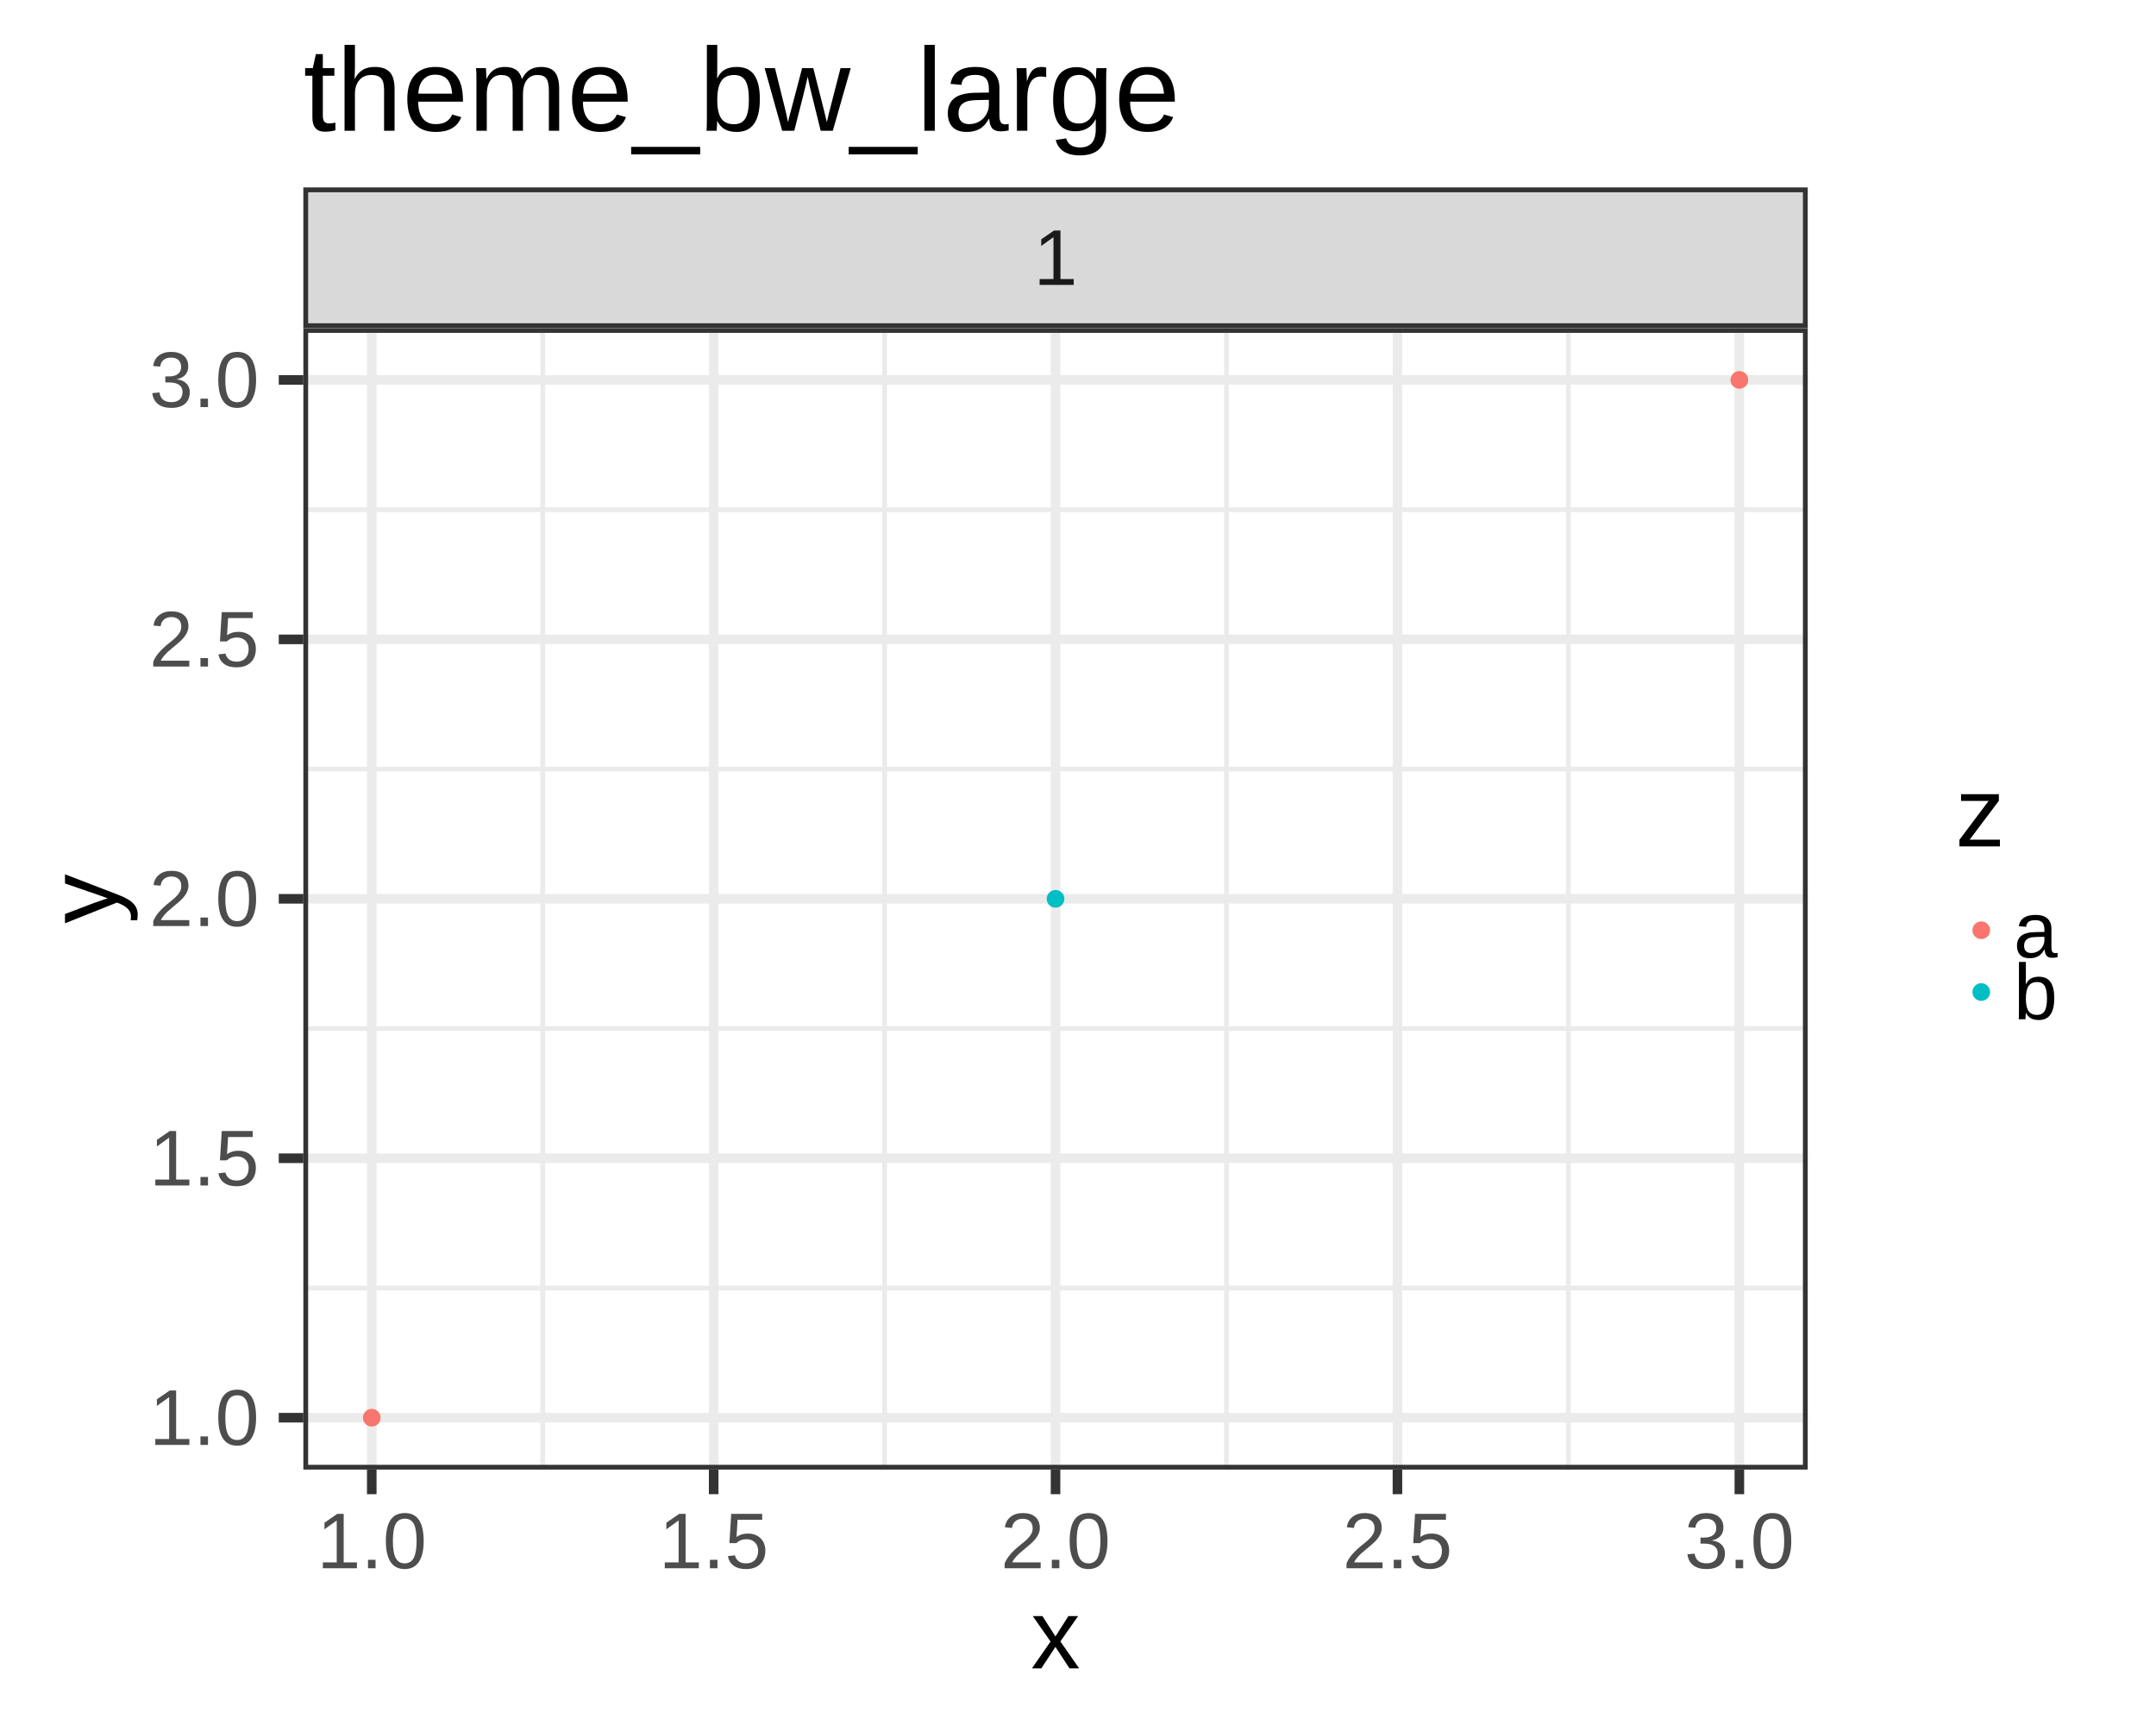
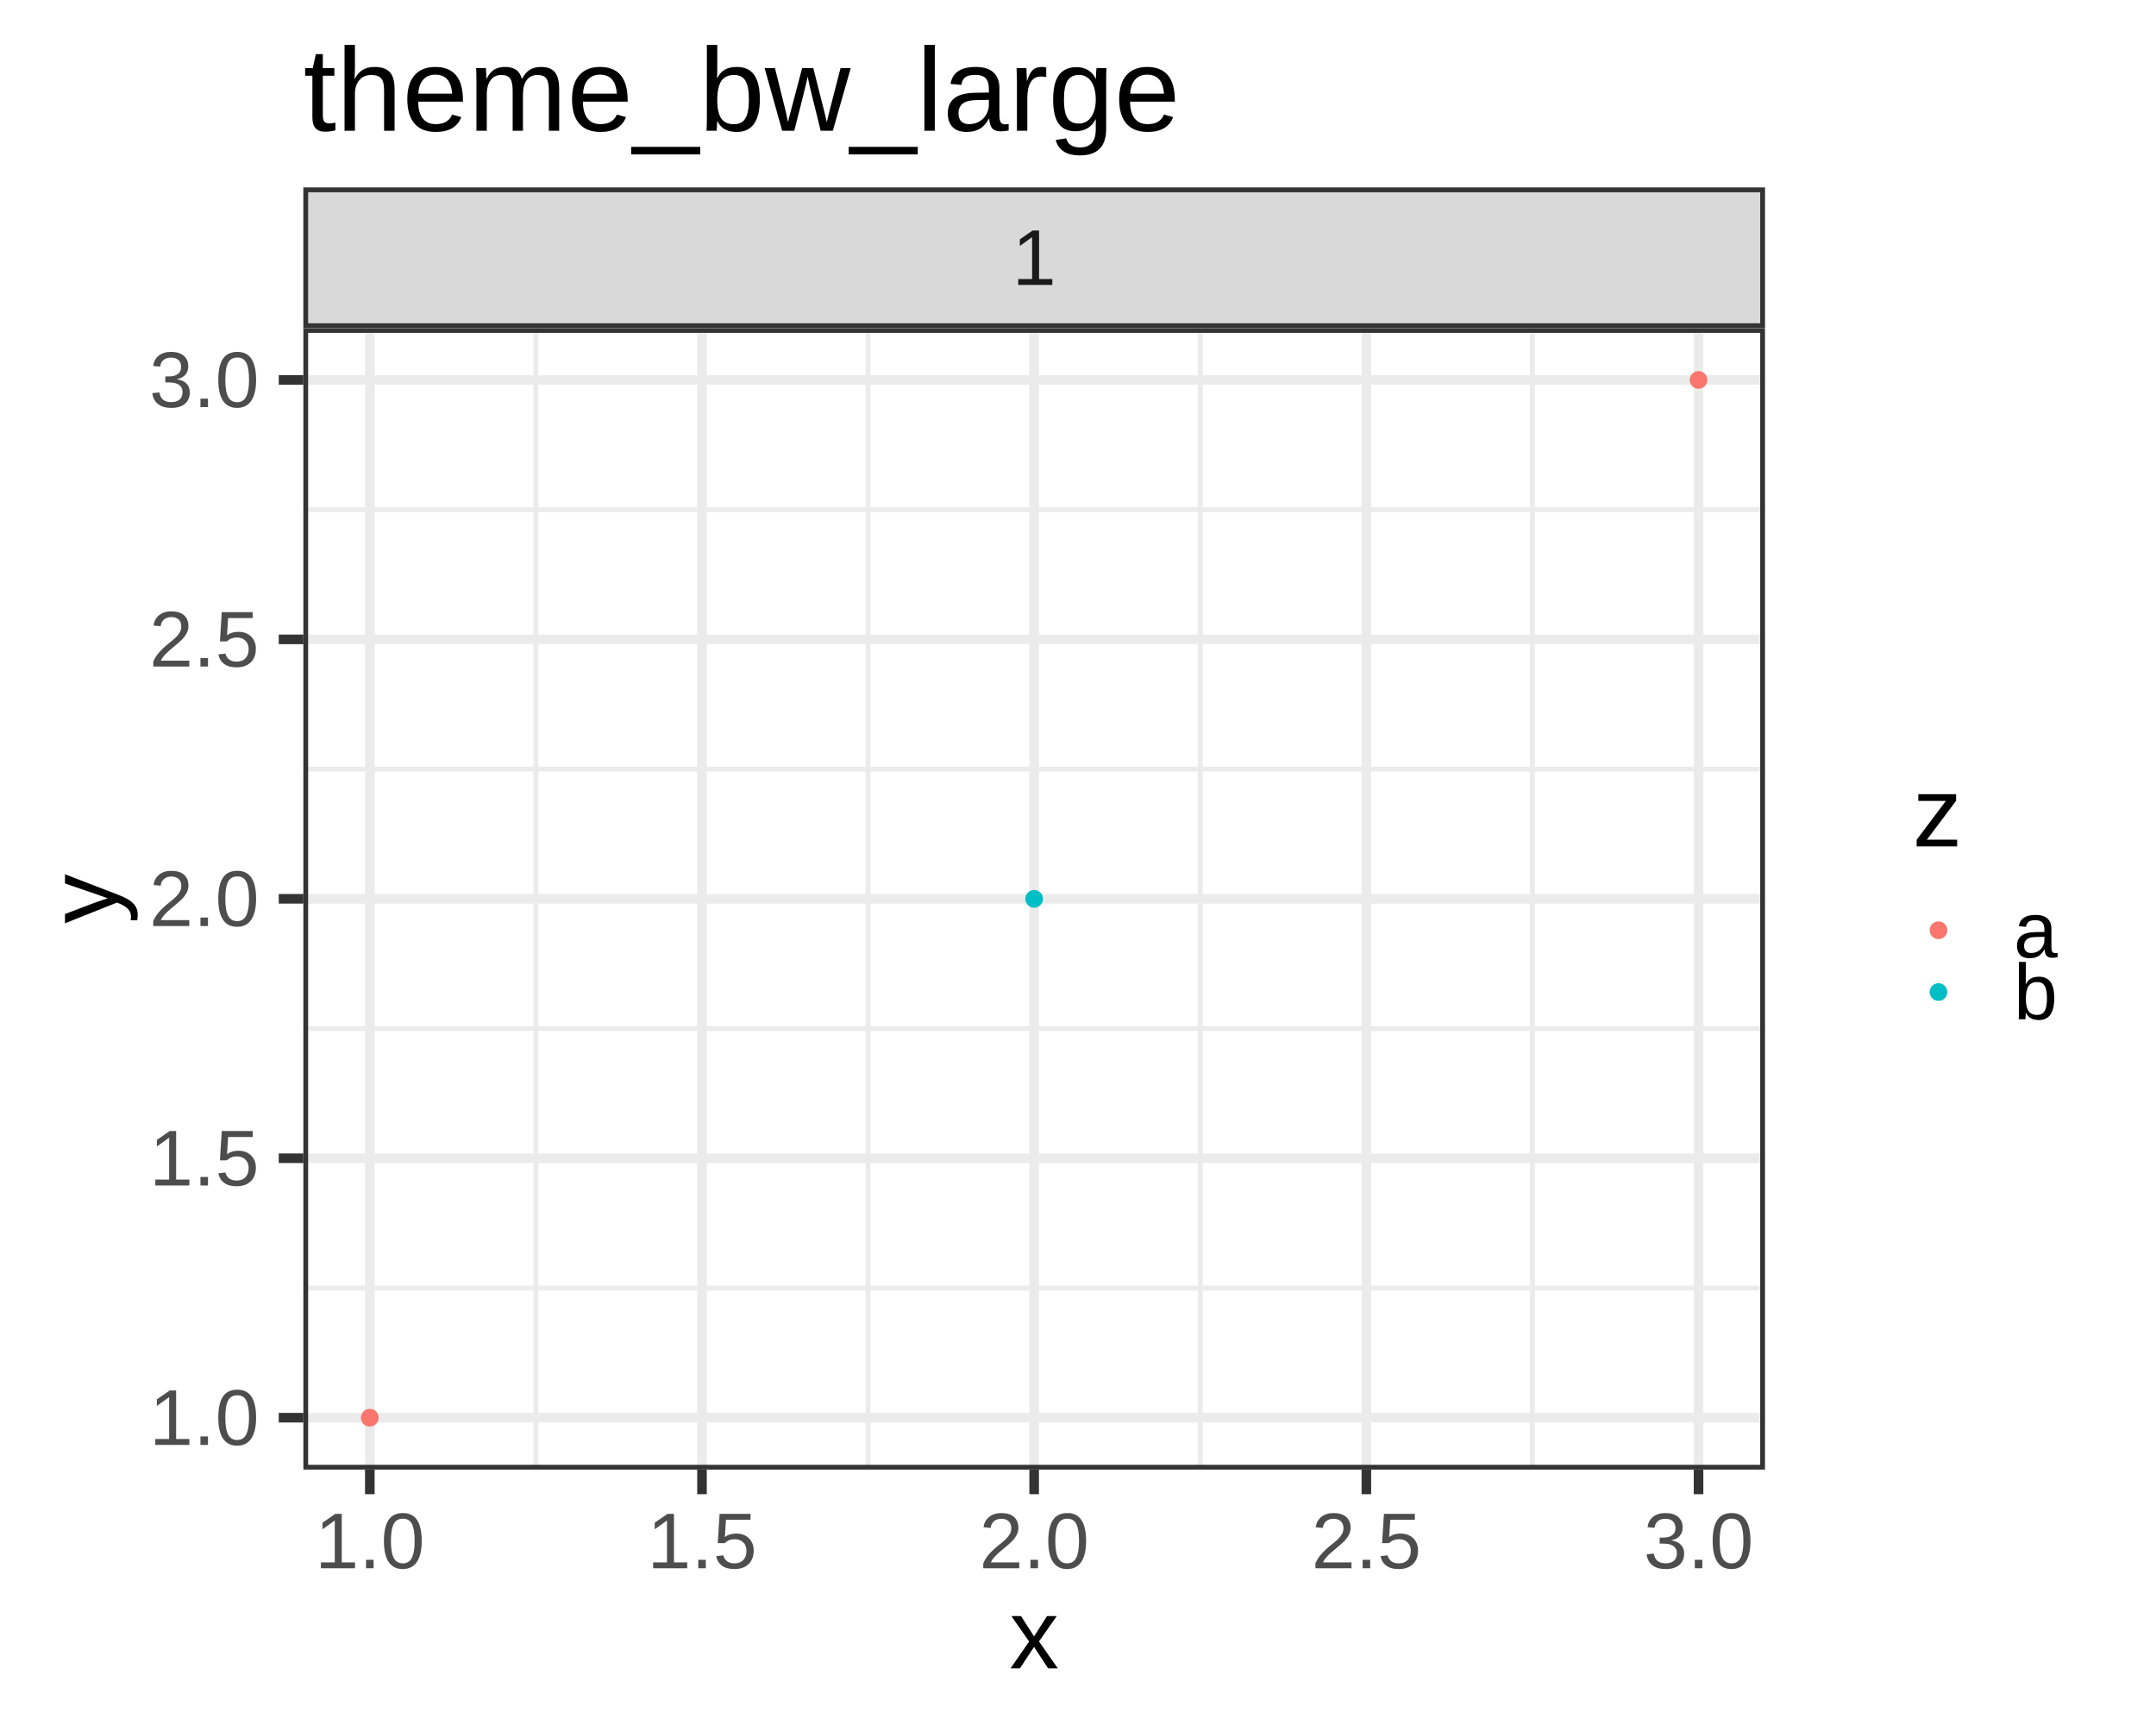
<svg xmlns="http://www.w3.org/2000/svg" viewBox="0 0 720.00 576.00">
  <defs>
    <style type="text/css">
    line, polyline, polygon, path, rect, circle {
      fill: none;
      stroke: #000000;
      stroke-linecap: round;
      stroke-linejoin: round;
      stroke-miterlimit: 10.00;
    }
  </style>
  </defs>
  <rect width="100%" height="100%" style="stroke: none; fill: #FFFFFF;" />
  <rect x="0.00" y="0.00" width="720.00" height="576.00" style="stroke-width: 3.20; stroke: #FFFFFF; fill: #FFFFFF;" />
  <defs>
-     <clipPath id="cpMTAxLjMxfDYwMy43MHw0OTAuNzJ8MTA5LjU0">
-       <rect x="101.31" y="109.54" width="502.38" height="381.18" />
+     <clipPath id="cpMTAxLjMxfDU4OS40Mnw0OTAuNzJ8MTA5LjU0">
+       <rect x="101.31" y="109.54" width="488.11" height="381.18" />
    </clipPath>
  </defs>
-   <rect x="101.31" y="109.54" width="502.38" height="381.18" style="stroke-width: 3.20; stroke: none; fill: #FFFFFF;" clip-path="url(#cpMTAxLjMxfDYwMy43MHw0OTAuNzJ8MTA5LjU0)" />
-   <polyline points="101.31,430.08 603.70,430.08 " style="stroke-width: 1.60; stroke: #EBEBEB; stroke-linecap: butt;" clip-path="url(#cpMTAxLjMxfDYwMy43MHw0OTAuNzJ8MTA5LjU0)" />
-   <polyline points="101.31,343.44 603.70,343.44 " style="stroke-width: 1.60; stroke: #EBEBEB; stroke-linecap: butt;" clip-path="url(#cpMTAxLjMxfDYwMy43MHw0OTAuNzJ8MTA5LjU0)" />
-   <polyline points="101.31,256.81 603.70,256.81 " style="stroke-width: 1.60; stroke: #EBEBEB; stroke-linecap: butt;" clip-path="url(#cpMTAxLjMxfDYwMy43MHw0OTAuNzJ8MTA5LjU0)" />
-   <polyline points="101.31,170.18 603.70,170.18 " style="stroke-width: 1.60; stroke: #EBEBEB; stroke-linecap: butt;" clip-path="url(#cpMTAxLjMxfDYwMy43MHw0OTAuNzJ8MTA5LjU0)" />
-   <polyline points="181.24,490.72 181.24,109.54 " style="stroke-width: 1.60; stroke: #EBEBEB; stroke-linecap: butt;" clip-path="url(#cpMTAxLjMxfDYwMy43MHw0OTAuNzJ8MTA5LjU0)" />
-   <polyline points="295.41,490.72 295.41,109.54 " style="stroke-width: 1.60; stroke: #EBEBEB; stroke-linecap: butt;" clip-path="url(#cpMTAxLjMxfDYwMy43MHw0OTAuNzJ8MTA5LjU0)" />
-   <polyline points="409.59,490.72 409.59,109.54 " style="stroke-width: 1.60; stroke: #EBEBEB; stroke-linecap: butt;" clip-path="url(#cpMTAxLjMxfDYwMy43MHw0OTAuNzJ8MTA5LjU0)" />
-   <polyline points="523.77,490.72 523.77,109.54 " style="stroke-width: 1.60; stroke: #EBEBEB; stroke-linecap: butt;" clip-path="url(#cpMTAxLjMxfDYwMy43MHw0OTAuNzJ8MTA5LjU0)" />
-   <polyline points="101.31,473.39 603.70,473.39 " style="stroke-width: 3.20; stroke: #EBEBEB; stroke-linecap: butt;" clip-path="url(#cpMTAxLjMxfDYwMy43MHw0OTAuNzJ8MTA5LjU0)" />
-   <polyline points="101.31,386.76 603.70,386.76 " style="stroke-width: 3.20; stroke: #EBEBEB; stroke-linecap: butt;" clip-path="url(#cpMTAxLjMxfDYwMy43MHw0OTAuNzJ8MTA5LjU0)" />
-   <polyline points="101.31,300.13 603.70,300.13 " style="stroke-width: 3.20; stroke: #EBEBEB; stroke-linecap: butt;" clip-path="url(#cpMTAxLjMxfDYwMy43MHw0OTAuNzJ8MTA5LjU0)" />
-   <polyline points="101.31,213.50 603.70,213.50 " style="stroke-width: 3.20; stroke: #EBEBEB; stroke-linecap: butt;" clip-path="url(#cpMTAxLjMxfDYwMy43MHw0OTAuNzJ8MTA5LjU0)" />
-   <polyline points="101.31,126.86 603.70,126.86 " style="stroke-width: 3.20; stroke: #EBEBEB; stroke-linecap: butt;" clip-path="url(#cpMTAxLjMxfDYwMy43MHw0OTAuNzJ8MTA5LjU0)" />
-   <polyline points="124.15,490.72 124.15,109.54 " style="stroke-width: 3.20; stroke: #EBEBEB; stroke-linecap: butt;" clip-path="url(#cpMTAxLjMxfDYwMy43MHw0OTAuNzJ8MTA5LjU0)" />
-   <polyline points="238.33,490.72 238.33,109.54 " style="stroke-width: 3.20; stroke: #EBEBEB; stroke-linecap: butt;" clip-path="url(#cpMTAxLjMxfDYwMy43MHw0OTAuNzJ8MTA5LjU0)" />
-   <polyline points="352.50,490.72 352.50,109.54 " style="stroke-width: 3.20; stroke: #EBEBEB; stroke-linecap: butt;" clip-path="url(#cpMTAxLjMxfDYwMy43MHw0OTAuNzJ8MTA5LjU0)" />
-   <polyline points="466.68,490.72 466.68,109.54 " style="stroke-width: 3.20; stroke: #EBEBEB; stroke-linecap: butt;" clip-path="url(#cpMTAxLjMxfDYwMy43MHw0OTAuNzJ8MTA5LjU0)" />
-   <polyline points="580.86,490.72 580.86,109.54 " style="stroke-width: 3.20; stroke: #EBEBEB; stroke-linecap: butt;" clip-path="url(#cpMTAxLjMxfDYwMy43MHw0OTAuNzJ8MTA5LjU0)" />
-   <circle cx="124.15" cy="473.39" r="1.95pt" style="stroke-width: 0.71; stroke: #F8766D; fill: #F8766D;" clip-path="url(#cpMTAxLjMxfDYwMy43MHw0OTAuNzJ8MTA5LjU0)" />
-   <circle cx="352.50" cy="300.13" r="1.95pt" style="stroke-width: 0.71; stroke: #00BFC4; fill: #00BFC4;" clip-path="url(#cpMTAxLjMxfDYwMy43MHw0OTAuNzJ8MTA5LjU0)" />
-   <circle cx="580.86" cy="126.86" r="1.95pt" style="stroke-width: 0.71; stroke: #F8766D; fill: #F8766D;" clip-path="url(#cpMTAxLjMxfDYwMy43MHw0OTAuNzJ8MTA5LjU0)" />
-   <rect x="101.31" y="109.54" width="502.38" height="381.18" style="stroke-width: 3.20; stroke: #333333;" clip-path="url(#cpMTAxLjMxfDYwMy43MHw0OTAuNzJ8MTA5LjU0)" />
+   <rect x="101.31" y="109.54" width="488.11" height="381.18" style="stroke-width: 3.20; stroke: none; fill: #FFFFFF;" clip-path="url(#cpMTAxLjMxfDU4OS40Mnw0OTAuNzJ8MTA5LjU0)" />
+   <polyline points="101.31,430.08 589.42,430.08 " style="stroke-width: 1.60; stroke: #EBEBEB; stroke-linecap: butt;" clip-path="url(#cpMTAxLjMxfDU4OS40Mnw0OTAuNzJ8MTA5LjU0)" />
+   <polyline points="101.31,343.44 589.42,343.44 " style="stroke-width: 1.60; stroke: #EBEBEB; stroke-linecap: butt;" clip-path="url(#cpMTAxLjMxfDU4OS40Mnw0OTAuNzJ8MTA5LjU0)" />
+   <polyline points="101.31,256.81 589.42,256.81 " style="stroke-width: 1.60; stroke: #EBEBEB; stroke-linecap: butt;" clip-path="url(#cpMTAxLjMxfDU4OS40Mnw0OTAuNzJ8MTA5LjU0)" />
+   <polyline points="101.31,170.18 589.42,170.18 " style="stroke-width: 1.60; stroke: #EBEBEB; stroke-linecap: butt;" clip-path="url(#cpMTAxLjMxfDU4OS40Mnw0OTAuNzJ8MTA5LjU0)" />
+   <polyline points="178.96,490.72 178.96,109.54 " style="stroke-width: 1.60; stroke: #EBEBEB; stroke-linecap: butt;" clip-path="url(#cpMTAxLjMxfDU4OS40Mnw0OTAuNzJ8MTA5LjU0)" />
+   <polyline points="289.90,490.72 289.90,109.54 " style="stroke-width: 1.60; stroke: #EBEBEB; stroke-linecap: butt;" clip-path="url(#cpMTAxLjMxfDU4OS40Mnw0OTAuNzJ8MTA5LjU0)" />
+   <polyline points="400.83,490.72 400.83,109.54 " style="stroke-width: 1.60; stroke: #EBEBEB; stroke-linecap: butt;" clip-path="url(#cpMTAxLjMxfDU4OS40Mnw0OTAuNzJ8MTA5LjU0)" />
+   <polyline points="511.76,490.72 511.76,109.54 " style="stroke-width: 1.60; stroke: #EBEBEB; stroke-linecap: butt;" clip-path="url(#cpMTAxLjMxfDU4OS40Mnw0OTAuNzJ8MTA5LjU0)" />
+   <polyline points="101.31,473.39 589.42,473.39 " style="stroke-width: 3.20; stroke: #EBEBEB; stroke-linecap: butt;" clip-path="url(#cpMTAxLjMxfDU4OS40Mnw0OTAuNzJ8MTA5LjU0)" />
+   <polyline points="101.31,386.76 589.42,386.76 " style="stroke-width: 3.20; stroke: #EBEBEB; stroke-linecap: butt;" clip-path="url(#cpMTAxLjMxfDU4OS40Mnw0OTAuNzJ8MTA5LjU0)" />
+   <polyline points="101.31,300.13 589.42,300.13 " style="stroke-width: 3.20; stroke: #EBEBEB; stroke-linecap: butt;" clip-path="url(#cpMTAxLjMxfDU4OS40Mnw0OTAuNzJ8MTA5LjU0)" />
+   <polyline points="101.31,213.50 589.42,213.50 " style="stroke-width: 3.20; stroke: #EBEBEB; stroke-linecap: butt;" clip-path="url(#cpMTAxLjMxfDU4OS40Mnw0OTAuNzJ8MTA5LjU0)" />
+   <polyline points="101.31,126.86 589.42,126.86 " style="stroke-width: 3.20; stroke: #EBEBEB; stroke-linecap: butt;" clip-path="url(#cpMTAxLjMxfDU4OS40Mnw0OTAuNzJ8MTA5LjU0)" />
+   <polyline points="123.50,490.72 123.50,109.54 " style="stroke-width: 3.20; stroke: #EBEBEB; stroke-linecap: butt;" clip-path="url(#cpMTAxLjMxfDU4OS40Mnw0OTAuNzJ8MTA5LjU0)" />
+   <polyline points="234.43,490.72 234.43,109.54 " style="stroke-width: 3.20; stroke: #EBEBEB; stroke-linecap: butt;" clip-path="url(#cpMTAxLjMxfDU4OS40Mnw0OTAuNzJ8MTA5LjU0)" />
+   <polyline points="345.36,490.72 345.36,109.54 " style="stroke-width: 3.20; stroke: #EBEBEB; stroke-linecap: butt;" clip-path="url(#cpMTAxLjMxfDU4OS40Mnw0OTAuNzJ8MTA5LjU0)" />
+   <polyline points="456.30,490.72 456.30,109.54 " style="stroke-width: 3.20; stroke: #EBEBEB; stroke-linecap: butt;" clip-path="url(#cpMTAxLjMxfDU4OS40Mnw0OTAuNzJ8MTA5LjU0)" />
+   <polyline points="567.23,490.72 567.23,109.54 " style="stroke-width: 3.20; stroke: #EBEBEB; stroke-linecap: butt;" clip-path="url(#cpMTAxLjMxfDU4OS40Mnw0OTAuNzJ8MTA5LjU0)" />
+   <circle cx="123.50" cy="473.39" r="1.95pt" style="stroke-width: 0.71; stroke: #F8766D; fill: #F8766D;" clip-path="url(#cpMTAxLjMxfDU4OS40Mnw0OTAuNzJ8MTA5LjU0)" />
+   <circle cx="345.36" cy="300.13" r="1.95pt" style="stroke-width: 0.71; stroke: #00BFC4; fill: #00BFC4;" clip-path="url(#cpMTAxLjMxfDU4OS40Mnw0OTAuNzJ8MTA5LjU0)" />
+   <circle cx="567.23" cy="126.86" r="1.95pt" style="stroke-width: 0.71; stroke: #F8766D; fill: #F8766D;" clip-path="url(#cpMTAxLjMxfDU4OS40Mnw0OTAuNzJ8MTA5LjU0)" />
+   <rect x="101.31" y="109.54" width="488.11" height="381.18" style="stroke-width: 3.20; stroke: #333333;" clip-path="url(#cpMTAxLjMxfDU4OS40Mnw0OTAuNzJ8MTA5LjU0)" />
  <defs>
    <clipPath id="cpMC4wMHw3MjAuMDB8NTc2LjAwfDAuMDA=">
      <rect x="0.00" y="0.00" width="720.00" height="576.00" />
    </clipPath>
  </defs>
  <defs>
-     <clipPath id="cpMTAxLjMxfDYwMy43MHwxMDkuNTR8NjIuNjA=">
-       <rect x="101.31" y="62.60" width="502.38" height="46.94" />
+     <clipPath id="cpMTAxLjMxfDU4OS40MnwxMDkuNTR8NjIuNjA=">
+       <rect x="101.31" y="62.60" width="488.11" height="46.94" />
    </clipPath>
  </defs>
-   <rect x="101.31" y="62.60" width="502.38" height="46.94" style="stroke-width: 3.20; stroke: #333333; fill: #D9D9D9;" clip-path="url(#cpMTAxLjMxfDYwMy43MHwxMDkuNTR8NjIuNjA=)" />
-   <g clip-path="url(#cpMTAxLjMxfDYwMy43MHwxMDkuNTR8NjIuNjA=)">
-     <text x="345.17" y="95.14" style="font-size: 26.40px; fill: #1A1A1A; font-family: Liberation Sans;" textLength="14.67px" lengthAdjust="spacingAndGlyphs">1</text>
+   <rect x="101.31" y="62.60" width="488.11" height="46.94" style="stroke-width: 3.20; stroke: #333333; fill: #D9D9D9;" clip-path="url(#cpMTAxLjMxfDU4OS40MnwxMDkuNTR8NjIuNjA=)" />
+   <g clip-path="url(#cpMTAxLjMxfDU4OS40MnwxMDkuNTR8NjIuNjA=)">
+     <text x="338.03" y="95.14" style="font-size: 26.40px; fill: #1A1A1A; font-family: Liberation Sans;" textLength="14.67px" lengthAdjust="spacingAndGlyphs">1</text>
  </g>
  <defs>
    <clipPath id="cpMC4wMHw3MjAuMDB8NTc2LjAwfDAuMDA=">
      <rect x="0.00" y="0.00" width="720.00" height="576.00" />
    </clipPath>
  </defs>
-   <polyline points="124.15,498.94 124.15,490.72 " style="stroke-width: 3.20; stroke: #333333; stroke-linecap: butt;" clip-path="url(#cpMC4wMHw3MjAuMDB8NTc2LjAwfDAuMDA=)" />
-   <polyline points="238.33,498.94 238.33,490.72 " style="stroke-width: 3.20; stroke: #333333; stroke-linecap: butt;" clip-path="url(#cpMC4wMHw3MjAuMDB8NTc2LjAwfDAuMDA=)" />
-   <polyline points="352.50,498.94 352.50,490.72 " style="stroke-width: 3.20; stroke: #333333; stroke-linecap: butt;" clip-path="url(#cpMC4wMHw3MjAuMDB8NTc2LjAwfDAuMDA=)" />
-   <polyline points="466.68,498.94 466.68,490.72 " style="stroke-width: 3.20; stroke: #333333; stroke-linecap: butt;" clip-path="url(#cpMC4wMHw3MjAuMDB8NTc2LjAwfDAuMDA=)" />
-   <polyline points="580.86,498.94 580.86,490.72 " style="stroke-width: 3.20; stroke: #333333; stroke-linecap: butt;" clip-path="url(#cpMC4wMHw3MjAuMDB8NTc2LjAwfDAuMDA=)" />
+   <polyline points="123.50,498.94 123.50,490.72 " style="stroke-width: 3.20; stroke: #333333; stroke-linecap: butt;" clip-path="url(#cpMC4wMHw3MjAuMDB8NTc2LjAwfDAuMDA=)" />
+   <polyline points="234.43,498.94 234.43,490.72 " style="stroke-width: 3.20; stroke: #333333; stroke-linecap: butt;" clip-path="url(#cpMC4wMHw3MjAuMDB8NTc2LjAwfDAuMDA=)" />
+   <polyline points="345.36,498.94 345.36,490.72 " style="stroke-width: 3.20; stroke: #333333; stroke-linecap: butt;" clip-path="url(#cpMC4wMHw3MjAuMDB8NTc2LjAwfDAuMDA=)" />
+   <polyline points="456.30,498.94 456.30,490.72 " style="stroke-width: 3.20; stroke: #333333; stroke-linecap: butt;" clip-path="url(#cpMC4wMHw3MjAuMDB8NTc2LjAwfDAuMDA=)" />
+   <polyline points="567.23,498.94 567.23,490.72 " style="stroke-width: 3.20; stroke: #333333; stroke-linecap: butt;" clip-path="url(#cpMC4wMHw3MjAuMDB8NTc2LjAwfDAuMDA=)" />
  <g clip-path="url(#cpMC4wMHw3MjAuMDB8NTc2LjAwfDAuMDA=)">
-     <text x="105.81" y="523.67" style="font-size: 26.40px; fill: #4D4D4D; font-family: Liberation Sans;" textLength="36.67px" lengthAdjust="spacingAndGlyphs">1.0</text>
+     <text x="105.16" y="523.67" style="font-size: 26.40px; fill: #4D4D4D; font-family: Liberation Sans;" textLength="36.67px" lengthAdjust="spacingAndGlyphs">1.0</text>
  </g>
  <g clip-path="url(#cpMC4wMHw3MjAuMDB8NTc2LjAwfDAuMDA=)">
-     <text x="219.99" y="523.67" style="font-size: 26.40px; fill: #4D4D4D; font-family: Liberation Sans;" textLength="36.67px" lengthAdjust="spacingAndGlyphs">1.5</text>
+     <text x="216.10" y="523.67" style="font-size: 26.40px; fill: #4D4D4D; font-family: Liberation Sans;" textLength="36.67px" lengthAdjust="spacingAndGlyphs">1.5</text>
  </g>
  <g clip-path="url(#cpMC4wMHw3MjAuMDB8NTc2LjAwfDAuMDA=)">
-     <text x="334.17" y="523.67" style="font-size: 26.40px; fill: #4D4D4D; font-family: Liberation Sans;" textLength="36.67px" lengthAdjust="spacingAndGlyphs">2.0</text>
+     <text x="327.03" y="523.67" style="font-size: 26.40px; fill: #4D4D4D; font-family: Liberation Sans;" textLength="36.67px" lengthAdjust="spacingAndGlyphs">2.0</text>
  </g>
  <g clip-path="url(#cpMC4wMHw3MjAuMDB8NTc2LjAwfDAuMDA=)">
-     <text x="448.35" y="523.67" style="font-size: 26.40px; fill: #4D4D4D; font-family: Liberation Sans;" textLength="36.67px" lengthAdjust="spacingAndGlyphs">2.5</text>
+     <text x="437.96" y="523.67" style="font-size: 26.40px; fill: #4D4D4D; font-family: Liberation Sans;" textLength="36.67px" lengthAdjust="spacingAndGlyphs">2.5</text>
  </g>
  <g clip-path="url(#cpMC4wMHw3MjAuMDB8NTc2LjAwfDAuMDA=)">
-     <text x="562.52" y="523.67" style="font-size: 26.40px; fill: #4D4D4D; font-family: Liberation Sans;" textLength="36.67px" lengthAdjust="spacingAndGlyphs">3.0</text>
+     <text x="548.90" y="523.67" style="font-size: 26.40px; fill: #4D4D4D; font-family: Liberation Sans;" textLength="36.67px" lengthAdjust="spacingAndGlyphs">3.0</text>
  </g>
  <g clip-path="url(#cpMC4wMHw3MjAuMDB8NTc2LjAwfDAuMDA=)">
    <text x="49.85" y="482.47" style="font-size: 26.40px; fill: #4D4D4D; font-family: Liberation Sans;" textLength="36.67px" lengthAdjust="spacingAndGlyphs">1.0</text>
  </g>
  <g clip-path="url(#cpMC4wMHw3MjAuMDB8NTc2LjAwfDAuMDA=)">
    <text x="49.85" y="395.84" style="font-size: 26.40px; fill: #4D4D4D; font-family: Liberation Sans;" textLength="36.67px" lengthAdjust="spacingAndGlyphs">1.5</text>
  </g>
  <g clip-path="url(#cpMC4wMHw3MjAuMDB8NTc2LjAwfDAuMDA=)">
    <text x="49.85" y="309.21" style="font-size: 26.40px; fill: #4D4D4D; font-family: Liberation Sans;" textLength="36.67px" lengthAdjust="spacingAndGlyphs">2.0</text>
  </g>
  <g clip-path="url(#cpMC4wMHw3MjAuMDB8NTc2LjAwfDAuMDA=)">
    <text x="49.85" y="222.57" style="font-size: 26.40px; fill: #4D4D4D; font-family: Liberation Sans;" textLength="36.67px" lengthAdjust="spacingAndGlyphs">2.5</text>
  </g>
  <g clip-path="url(#cpMC4wMHw3MjAuMDB8NTc2LjAwfDAuMDA=)">
    <text x="49.85" y="135.94" style="font-size: 26.40px; fill: #4D4D4D; font-family: Liberation Sans;" textLength="36.67px" lengthAdjust="spacingAndGlyphs">3.0</text>
  </g>
  <polyline points="93.09,473.39 101.31,473.39 " style="stroke-width: 3.20; stroke: #333333; stroke-linecap: butt;" clip-path="url(#cpMC4wMHw3MjAuMDB8NTc2LjAwfDAuMDA=)" />
  <polyline points="93.09,386.76 101.31,386.76 " style="stroke-width: 3.20; stroke: #333333; stroke-linecap: butt;" clip-path="url(#cpMC4wMHw3MjAuMDB8NTc2LjAwfDAuMDA=)" />
  <polyline points="93.09,300.13 101.31,300.13 " style="stroke-width: 3.20; stroke: #333333; stroke-linecap: butt;" clip-path="url(#cpMC4wMHw3MjAuMDB8NTc2LjAwfDAuMDA=)" />
  <polyline points="93.09,213.50 101.31,213.50 " style="stroke-width: 3.20; stroke: #333333; stroke-linecap: butt;" clip-path="url(#cpMC4wMHw3MjAuMDB8NTc2LjAwfDAuMDA=)" />
  <polyline points="93.09,126.86 101.31,126.86 " style="stroke-width: 3.20; stroke: #333333; stroke-linecap: butt;" clip-path="url(#cpMC4wMHw3MjAuMDB8NTc2LjAwfDAuMDA=)" />
  <g clip-path="url(#cpMC4wMHw3MjAuMDB8NTc2LjAwfDAuMDA=)">
-     <text x="344.25" y="557.08" style="font-size: 33.00px; font-family: Liberation Sans;" textLength="16.50px" lengthAdjust="spacingAndGlyphs">x</text>
+     <text x="337.11" y="557.08" style="font-size: 33.00px; font-family: Liberation Sans;" textLength="16.50px" lengthAdjust="spacingAndGlyphs">x</text>
  </g>
  <g clip-path="url(#cpMC4wMHw3MjAuMDB8NTc2LjAwfDAuMDA=)">
    <text transform="translate(39.14,308.38) rotate(-90)" style="font-size: 33.00px; font-family: Liberation Sans;" textLength="16.50px" lengthAdjust="spacingAndGlyphs">y</text>
  </g>
-   <rect x="636.57" y="242.24" width="66.99" height="115.78" style="stroke-width: 3.20; stroke: none; fill: #FFFFFF;" clip-path="url(#cpMC4wMHw3MjAuMDB8NTc2LjAwfDAuMDA=)" />
+   <rect x="622.29" y="242.24" width="81.27" height="115.78" style="stroke-width: 3.20; stroke: none; fill: #FFFFFF;" clip-path="url(#cpMC4wMHw3MjAuMDB8NTc2LjAwfDAuMDA=)" />
  <g clip-path="url(#cpMC4wMHw3MjAuMDB8NTc2LjAwfDAuMDA=)">
-     <text x="653.01" y="282.62" style="font-size: 33.00px; font-family: Liberation Sans;" textLength="16.50px" lengthAdjust="spacingAndGlyphs">z</text>
+     <text x="638.73" y="282.62" style="font-size: 33.00px; font-family: Liberation Sans;" textLength="16.50px" lengthAdjust="spacingAndGlyphs">z</text>
  </g>
-   <rect x="653.01" y="300.30" width="17.28" height="20.64" style="stroke-width: 3.20; stroke: none; fill: #FFFFFF;" clip-path="url(#cpMC4wMHw3MjAuMDB8NTc2LjAwfDAuMDA=)" />
-   <circle cx="661.65" cy="310.62" r="1.95pt" style="stroke-width: 0.71; stroke: #F8766D; fill: #F8766D;" clip-path="url(#cpMC4wMHw3MjAuMDB8NTc2LjAwfDAuMDA=)" />
-   <rect x="653.01" y="320.94" width="17.28" height="20.64" style="stroke-width: 3.20; stroke: none; fill: #FFFFFF;" clip-path="url(#cpMC4wMHw3MjAuMDB8NTc2LjAwfDAuMDA=)" />
-   <circle cx="661.65" cy="331.26" r="1.95pt" style="stroke-width: 0.71; stroke: #00BFC4; fill: #00BFC4;" clip-path="url(#cpMC4wMHw3MjAuMDB8NTc2LjAwfDAuMDA=)" />
+   <rect x="638.73" y="300.30" width="17.28" height="20.64" style="stroke-width: 3.20; stroke: none; fill: #FFFFFF;" clip-path="url(#cpMC4wMHw3MjAuMDB8NTc2LjAwfDAuMDA=)" />
+   <circle cx="647.37" cy="310.62" r="1.95pt" style="stroke-width: 0.71; stroke: #F8766D; fill: #F8766D;" clip-path="url(#cpMC4wMHw3MjAuMDB8NTc2LjAwfDAuMDA=)" />
+   <rect x="638.73" y="320.94" width="17.28" height="20.64" style="stroke-width: 3.20; stroke: none; fill: #FFFFFF;" clip-path="url(#cpMC4wMHw3MjAuMDB8NTc2LjAwfDAuMDA=)" />
+   <circle cx="647.37" cy="331.26" r="1.95pt" style="stroke-width: 0.71; stroke: #00BFC4; fill: #00BFC4;" clip-path="url(#cpMC4wMHw3MjAuMDB8NTc2LjAwfDAuMDA=)" />
  <g clip-path="url(#cpMC4wMHw3MjAuMDB8NTc2LjAwfDAuMDA=)">
    <text x="672.45" y="319.70" style="font-size: 26.40px; font-family: Liberation Sans;" textLength="14.67px" lengthAdjust="spacingAndGlyphs">a</text>
  </g>
  <g clip-path="url(#cpMC4wMHw3MjAuMDB8NTc2LjAwfDAuMDA=)">
    <text x="672.45" y="340.34" style="font-size: 26.40px; font-family: Liberation Sans;" textLength="14.67px" lengthAdjust="spacingAndGlyphs">b</text>
  </g>
  <g clip-path="url(#cpMC4wMHw3MjAuMDB8NTc2LjAwfDAuMDA=)">
    <text x="101.31" y="43.67" style="font-size: 39.60px; font-family: Liberation Sans;" textLength="292.70px" lengthAdjust="spacingAndGlyphs">theme_bw_large</text>
  </g>
</svg>
